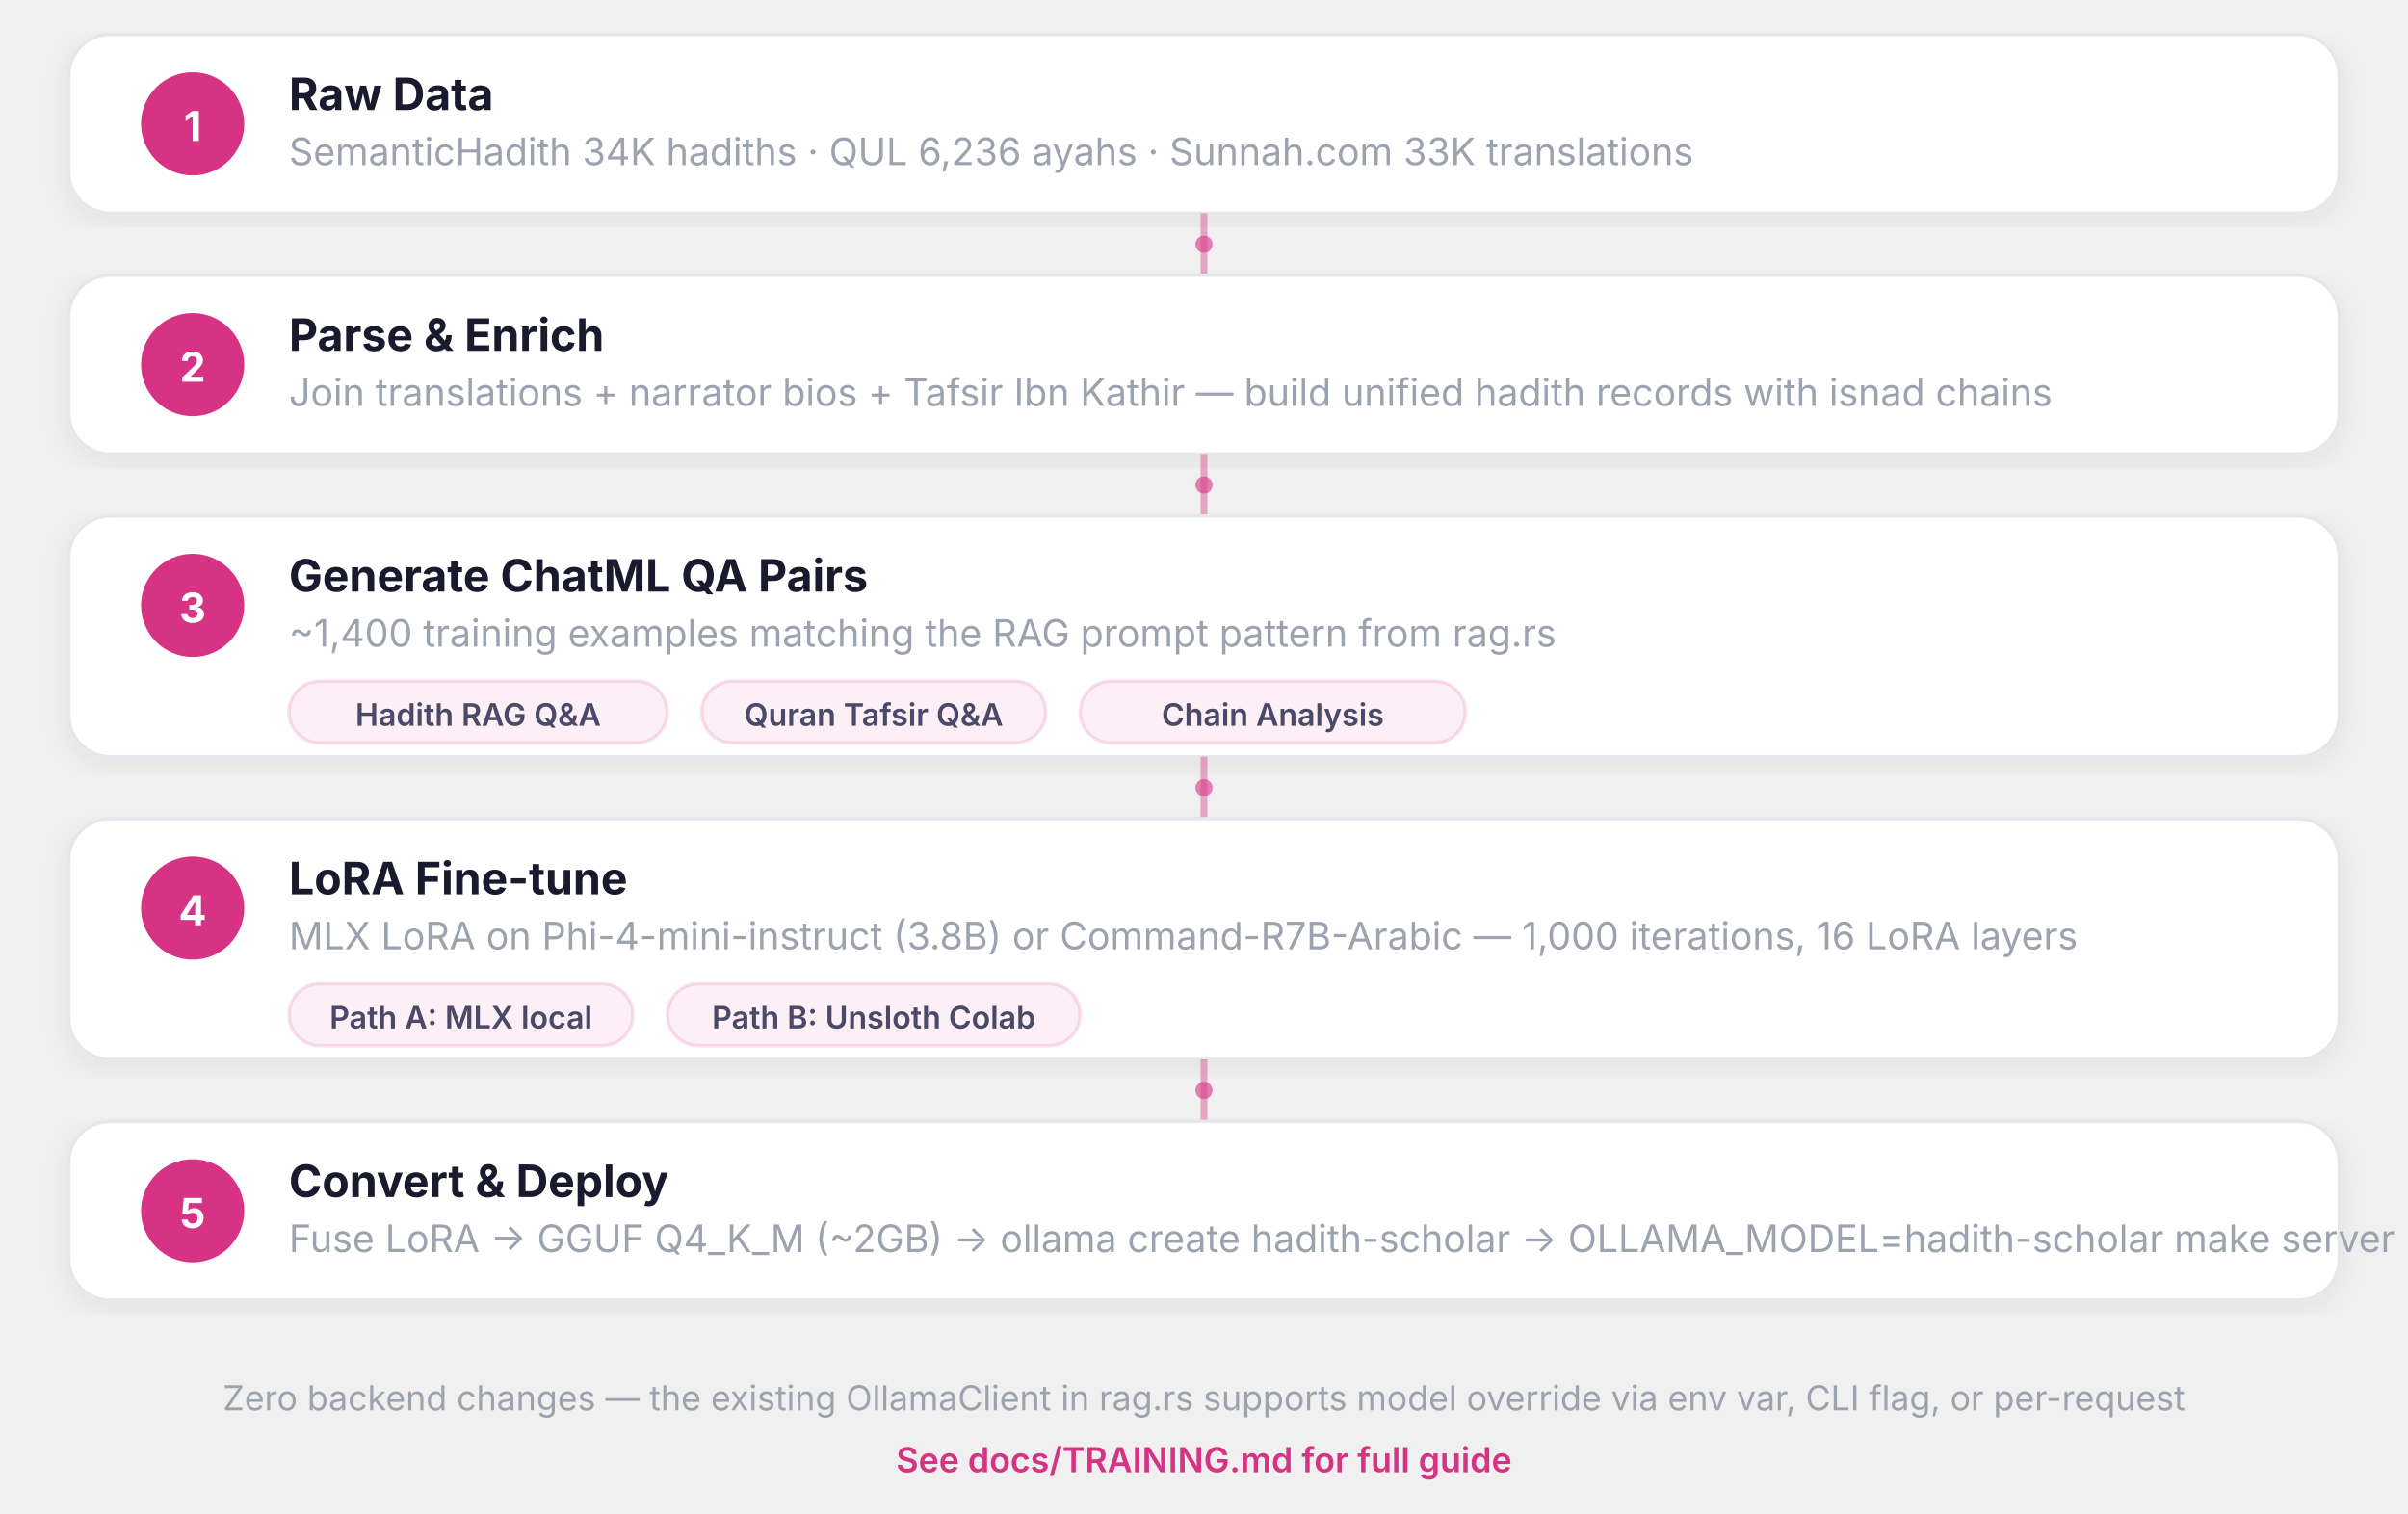
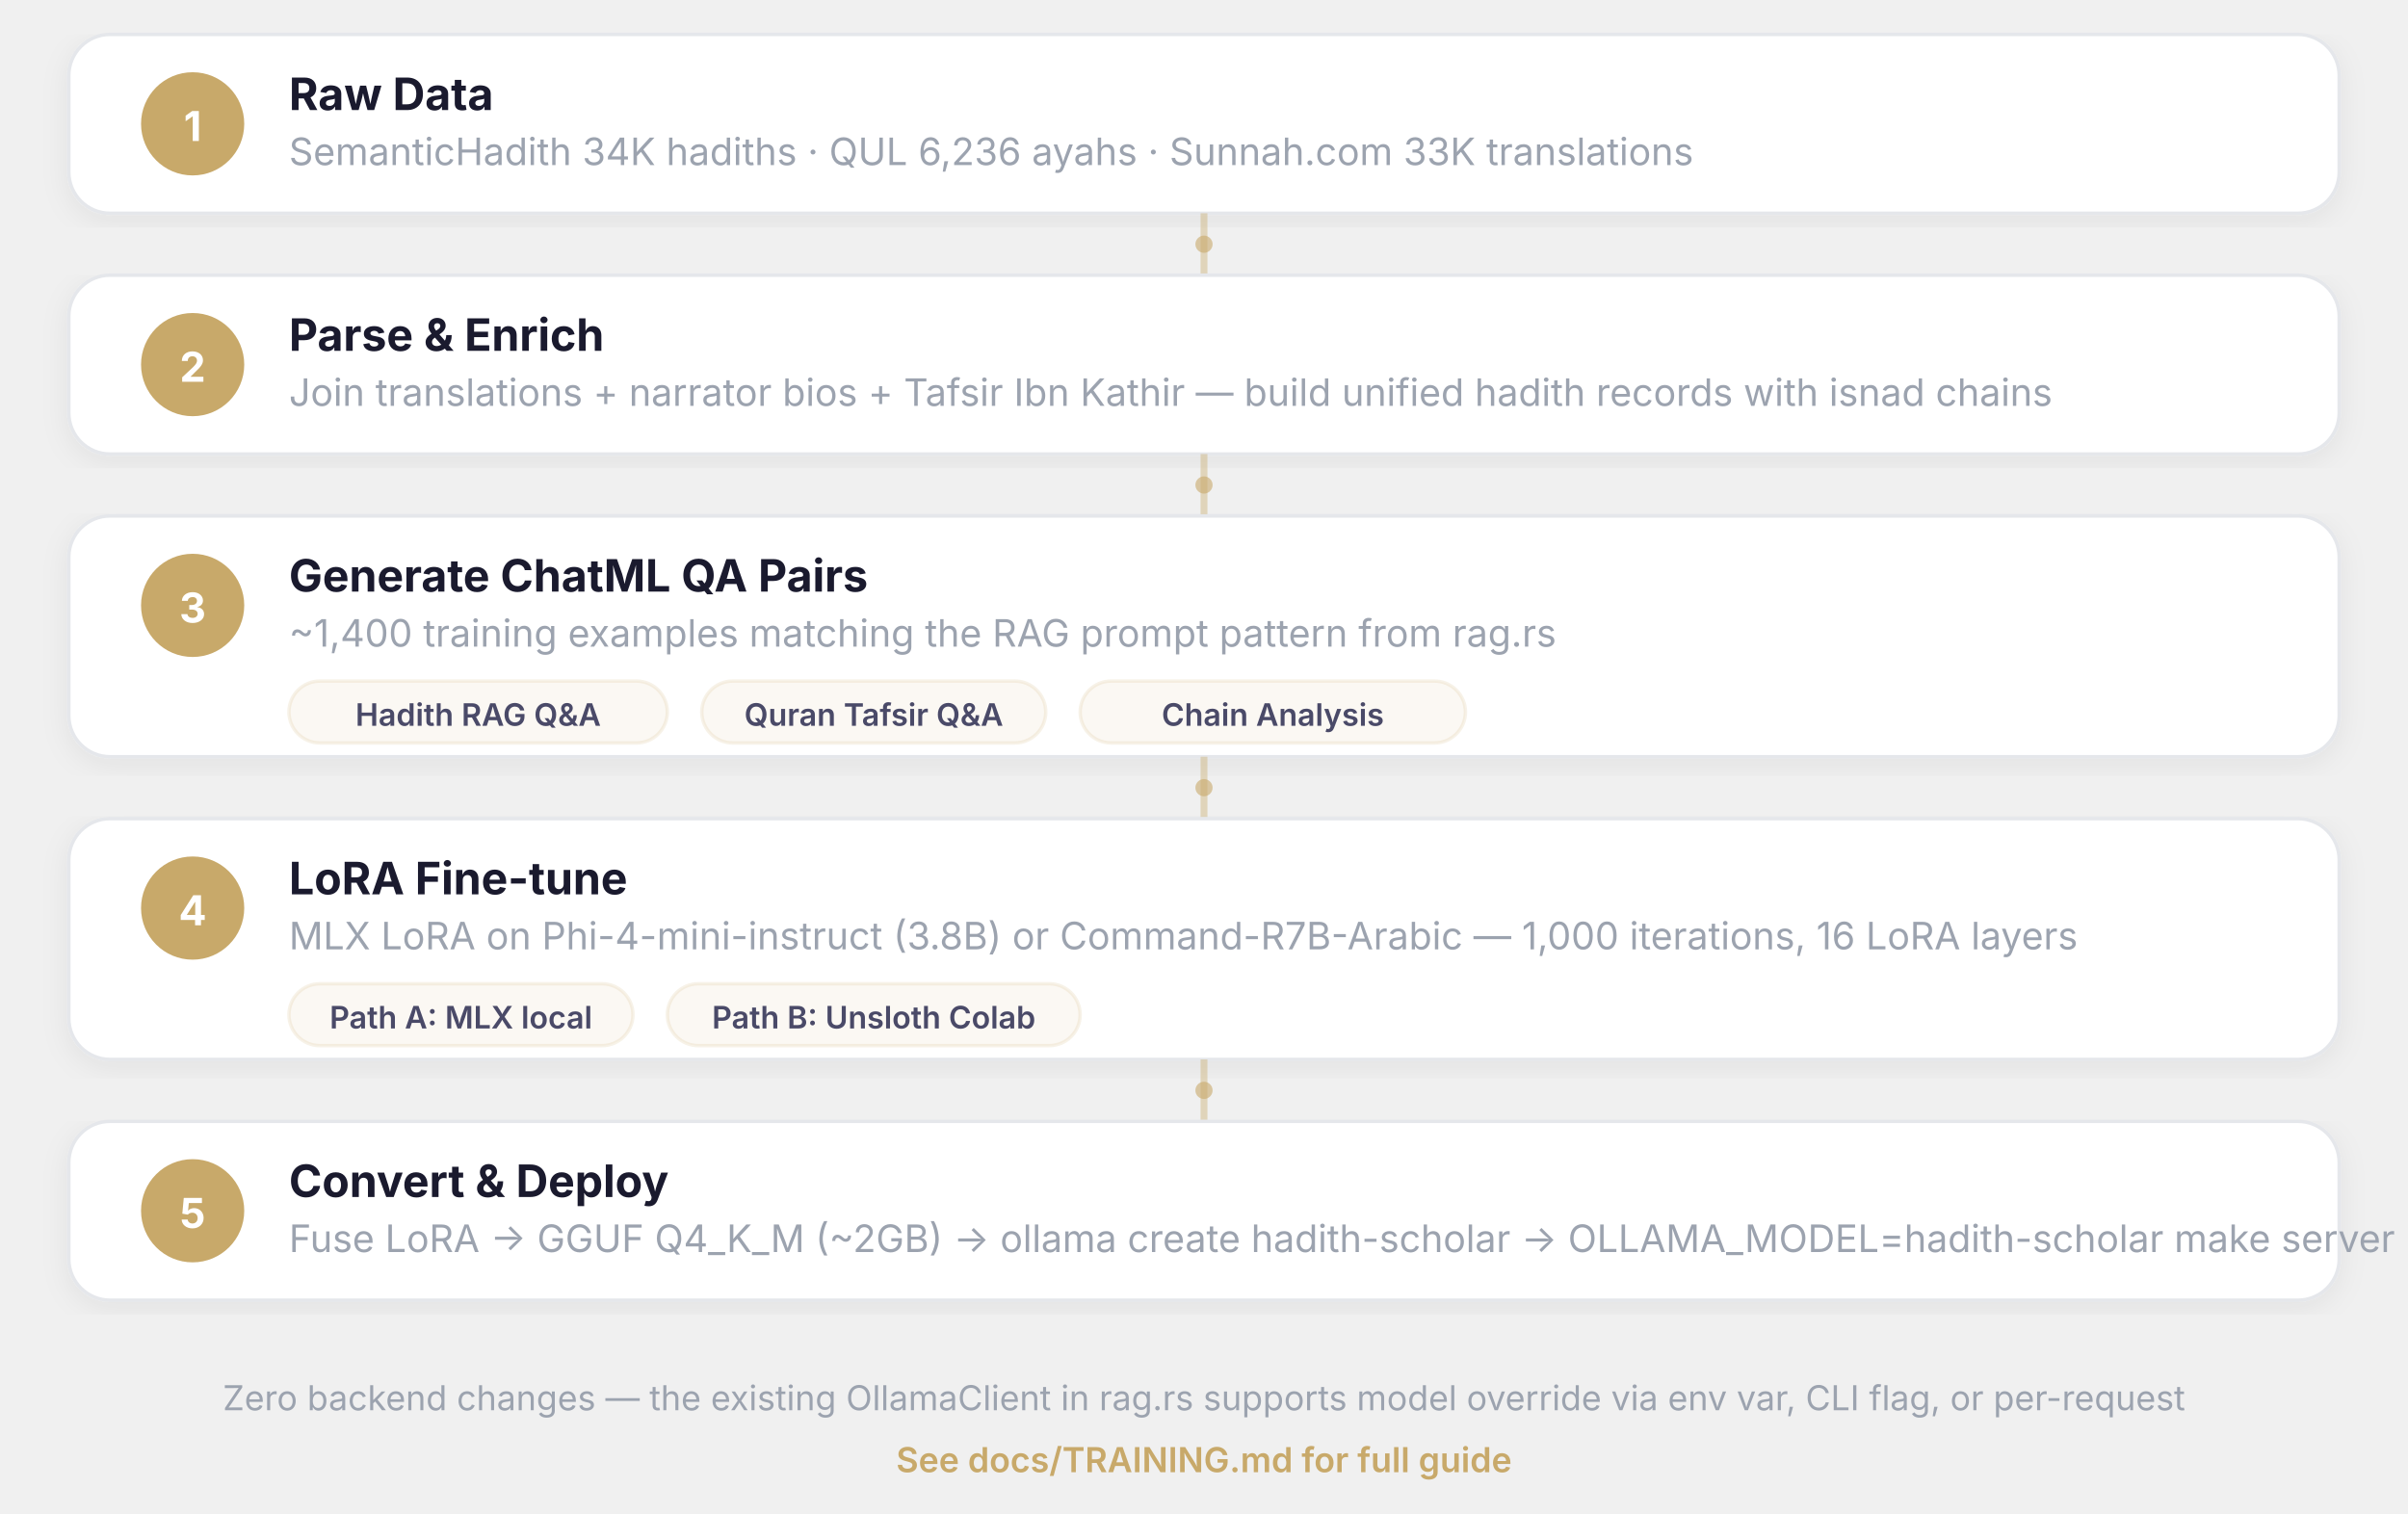
<svg xmlns="http://www.w3.org/2000/svg" viewBox="0 0 700 440">
  <defs>
    <filter id="shadow" x="-4%" y="-4%" width="108%" height="112%">
      <feDropShadow dx="0" dy="2" stdDeviation="4" flood-color="#000" flood-opacity="0.06" />
    </filter>
  </defs>
  <rect x="20" y="10" width="660" height="52" rx="12" fill="#ffffff" stroke="#e5e7eb" stroke-width="1" filter="url(#shadow)" />
-   <circle cx="56" cy="36" r="15" fill="#d63384" />
+   <circle cx="56" cy="36" r="15" fill="#c8a96a" />
  <text x="56" y="41" text-anchor="middle" font-family="system-ui, -apple-system, 'Segoe UI', sans-serif" font-size="12" font-weight="700" fill="#ffffff">1</text>
  <text x="84" y="32" font-family="system-ui, -apple-system, 'Segoe UI', sans-serif" font-size="13" font-weight="700" fill="#1a1a2e">Raw Data</text>
  <text x="84" y="48" font-family="system-ui, -apple-system, 'Segoe UI', sans-serif" font-size="11" fill="#9ca3af">SemanticHadith 34K hadiths · QUL 6,236 ayahs · Sunnah.com 33K translations</text>
-   <line x1="350" y1="62" x2="350" y2="80" stroke="#d63384" stroke-width="2" opacity="0.4" />
-   <circle cx="350" cy="71" r="2.5" fill="#d63384" opacity="0.6" />
+   <line x1="350" y1="62" x2="350" y2="80" stroke="#c8a96a" stroke-width="2" opacity="0.4" />
+   <circle cx="350" cy="71" r="2.5" fill="#c8a96a" opacity="0.6" />
  <rect x="20" y="80" width="660" height="52" rx="12" fill="#ffffff" stroke="#e5e7eb" stroke-width="1" filter="url(#shadow)" />
-   <circle cx="56" cy="106" r="15" fill="#d63384" />
+   <circle cx="56" cy="106" r="15" fill="#c8a96a" />
  <text x="56" y="111" text-anchor="middle" font-family="system-ui, -apple-system, 'Segoe UI', sans-serif" font-size="12" font-weight="700" fill="#ffffff">2</text>
  <text x="84" y="102" font-family="system-ui, -apple-system, 'Segoe UI', sans-serif" font-size="13" font-weight="700" fill="#1a1a2e">Parse &amp; Enrich</text>
  <text x="84" y="118" font-family="system-ui, -apple-system, 'Segoe UI', sans-serif" font-size="11" fill="#9ca3af">Join translations + narrator bios + Tafsir Ibn Kathir — build unified hadith records with isnad chains</text>
-   <line x1="350" y1="132" x2="350" y2="150" stroke="#d63384" stroke-width="2" opacity="0.4" />
-   <circle cx="350" cy="141" r="2.5" fill="#d63384" opacity="0.6" />
+   <line x1="350" y1="132" x2="350" y2="150" stroke="#c8a96a" stroke-width="2" opacity="0.4" />
+   <circle cx="350" cy="141" r="2.5" fill="#c8a96a" opacity="0.6" />
  <rect x="20" y="150" width="660" height="70" rx="12" fill="#ffffff" stroke="#e5e7eb" stroke-width="1" filter="url(#shadow)" />
-   <circle cx="56" cy="176" r="15" fill="#d63384" />
+   <circle cx="56" cy="176" r="15" fill="#c8a96a" />
  <text x="56" y="181" text-anchor="middle" font-family="system-ui, -apple-system, 'Segoe UI', sans-serif" font-size="12" font-weight="700" fill="#ffffff">3</text>
  <text x="84" y="172" font-family="system-ui, -apple-system, 'Segoe UI', sans-serif" font-size="13" font-weight="700" fill="#1a1a2e">Generate ChatML QA Pairs</text>
  <text x="84" y="188" font-family="system-ui, -apple-system, 'Segoe UI', sans-serif" font-size="11" fill="#9ca3af">~1,400 training examples matching the RAG prompt pattern from rag.rs</text>
-   <rect x="84" y="198" width="110" height="18" rx="9" fill="rgba(214,51,132,0.08)" stroke="rgba(214,51,132,0.15)" stroke-width="1" />
+   <rect x="84" y="198" width="110" height="18" rx="9" fill="rgba(200,169,106,0.08)" stroke="rgba(200,169,106,0.15)" stroke-width="1" />
  <text x="139" y="211" text-anchor="middle" font-family="system-ui, -apple-system, 'Segoe UI', sans-serif" font-size="9" font-weight="600" fill="#4a4a68">Hadith RAG Q&amp;A</text>
-   <rect x="204" y="198" width="100" height="18" rx="9" fill="rgba(214,51,132,0.08)" stroke="rgba(214,51,132,0.15)" stroke-width="1" />
+   <rect x="204" y="198" width="100" height="18" rx="9" fill="rgba(200,169,106,0.08)" stroke="rgba(200,169,106,0.15)" stroke-width="1" />
  <text x="254" y="211" text-anchor="middle" font-family="system-ui, -apple-system, 'Segoe UI', sans-serif" font-size="9" font-weight="600" fill="#4a4a68">Quran Tafsir Q&amp;A</text>
-   <rect x="314" y="198" width="112" height="18" rx="9" fill="rgba(214,51,132,0.08)" stroke="rgba(214,51,132,0.15)" stroke-width="1" />
+   <rect x="314" y="198" width="112" height="18" rx="9" fill="rgba(200,169,106,0.08)" stroke="rgba(200,169,106,0.15)" stroke-width="1" />
  <text x="370" y="211" text-anchor="middle" font-family="system-ui, -apple-system, 'Segoe UI', sans-serif" font-size="9" font-weight="600" fill="#4a4a68">Chain Analysis</text>
-   <line x1="350" y1="220" x2="350" y2="238" stroke="#d63384" stroke-width="2" opacity="0.4" />
-   <circle cx="350" cy="229" r="2.5" fill="#d63384" opacity="0.6" />
+   <line x1="350" y1="220" x2="350" y2="238" stroke="#c8a96a" stroke-width="2" opacity="0.4" />
+   <circle cx="350" cy="229" r="2.5" fill="#c8a96a" opacity="0.6" />
  <rect x="20" y="238" width="660" height="70" rx="12" fill="#ffffff" stroke="#e5e7eb" stroke-width="1" filter="url(#shadow)" />
-   <circle cx="56" cy="264" r="15" fill="#d63384" />
+   <circle cx="56" cy="264" r="15" fill="#c8a96a" />
  <text x="56" y="269" text-anchor="middle" font-family="system-ui, -apple-system, 'Segoe UI', sans-serif" font-size="12" font-weight="700" fill="#ffffff">4</text>
  <text x="84" y="260" font-family="system-ui, -apple-system, 'Segoe UI', sans-serif" font-size="13" font-weight="700" fill="#1a1a2e">LoRA Fine-tune</text>
  <text x="84" y="276" font-family="system-ui, -apple-system, 'Segoe UI', sans-serif" font-size="11" fill="#9ca3af">MLX LoRA on Phi-4-mini-instruct (3.8B) or Command-R7B-Arabic — 1,000 iterations, 16 LoRA layers</text>
-   <rect x="84" y="286" width="100" height="18" rx="9" fill="rgba(214,51,132,0.08)" stroke="rgba(214,51,132,0.15)" stroke-width="1" />
+   <rect x="84" y="286" width="100" height="18" rx="9" fill="rgba(200,169,106,0.08)" stroke="rgba(200,169,106,0.15)" stroke-width="1" />
  <text x="134" y="299" text-anchor="middle" font-family="system-ui, -apple-system, 'Segoe UI', sans-serif" font-size="9" font-weight="600" fill="#4a4a68">Path A: MLX local</text>
-   <rect x="194" y="286" width="120" height="18" rx="9" fill="rgba(214,51,132,0.08)" stroke="rgba(214,51,132,0.15)" stroke-width="1" />
+   <rect x="194" y="286" width="120" height="18" rx="9" fill="rgba(200,169,106,0.08)" stroke="rgba(200,169,106,0.15)" stroke-width="1" />
  <text x="254" y="299" text-anchor="middle" font-family="system-ui, -apple-system, 'Segoe UI', sans-serif" font-size="9" font-weight="600" fill="#4a4a68">Path B: Unsloth Colab</text>
-   <line x1="350" y1="308" x2="350" y2="326" stroke="#d63384" stroke-width="2" opacity="0.4" />
-   <circle cx="350" cy="317" r="2.5" fill="#d63384" opacity="0.6" />
+   <line x1="350" y1="308" x2="350" y2="326" stroke="#c8a96a" stroke-width="2" opacity="0.4" />
+   <circle cx="350" cy="317" r="2.5" fill="#c8a96a" opacity="0.6" />
  <rect x="20" y="326" width="660" height="52" rx="12" fill="#ffffff" stroke="#e5e7eb" stroke-width="1" filter="url(#shadow)" />
-   <circle cx="56" cy="352" r="15" fill="#d63384" />
+   <circle cx="56" cy="352" r="15" fill="#c8a96a" />
  <text x="56" y="357" text-anchor="middle" font-family="system-ui, -apple-system, 'Segoe UI', sans-serif" font-size="12" font-weight="700" fill="#ffffff">5</text>
  <text x="84" y="348" font-family="system-ui, -apple-system, 'Segoe UI', sans-serif" font-size="13" font-weight="700" fill="#1a1a2e">Convert &amp; Deploy</text>
  <text x="84" y="364" font-family="system-ui, -apple-system, 'Segoe UI', sans-serif" font-size="11" fill="#9ca3af">Fuse LoRA → GGUF Q4_K_M (~2GB) → ollama create hadith-scholar → OLLAMA_MODEL=hadith-scholar make server</text>
  <text x="350" y="410" text-anchor="middle" font-family="system-ui, -apple-system, 'Segoe UI', sans-serif" font-size="10" fill="#9ca3af">Zero backend changes — the existing OllamaClient in rag.rs supports model override via env var, CLI flag, or per-request</text>
-   <text x="350" y="428" text-anchor="middle" font-family="system-ui, -apple-system, 'Segoe UI', sans-serif" font-size="10" font-weight="600" fill="#d63384">See docs/TRAINING.md for full guide</text>
+   <text x="350" y="428" text-anchor="middle" font-family="system-ui, -apple-system, 'Segoe UI', sans-serif" font-size="10" font-weight="600" fill="#c8a96a">See docs/TRAINING.md for full guide</text>
</svg>
